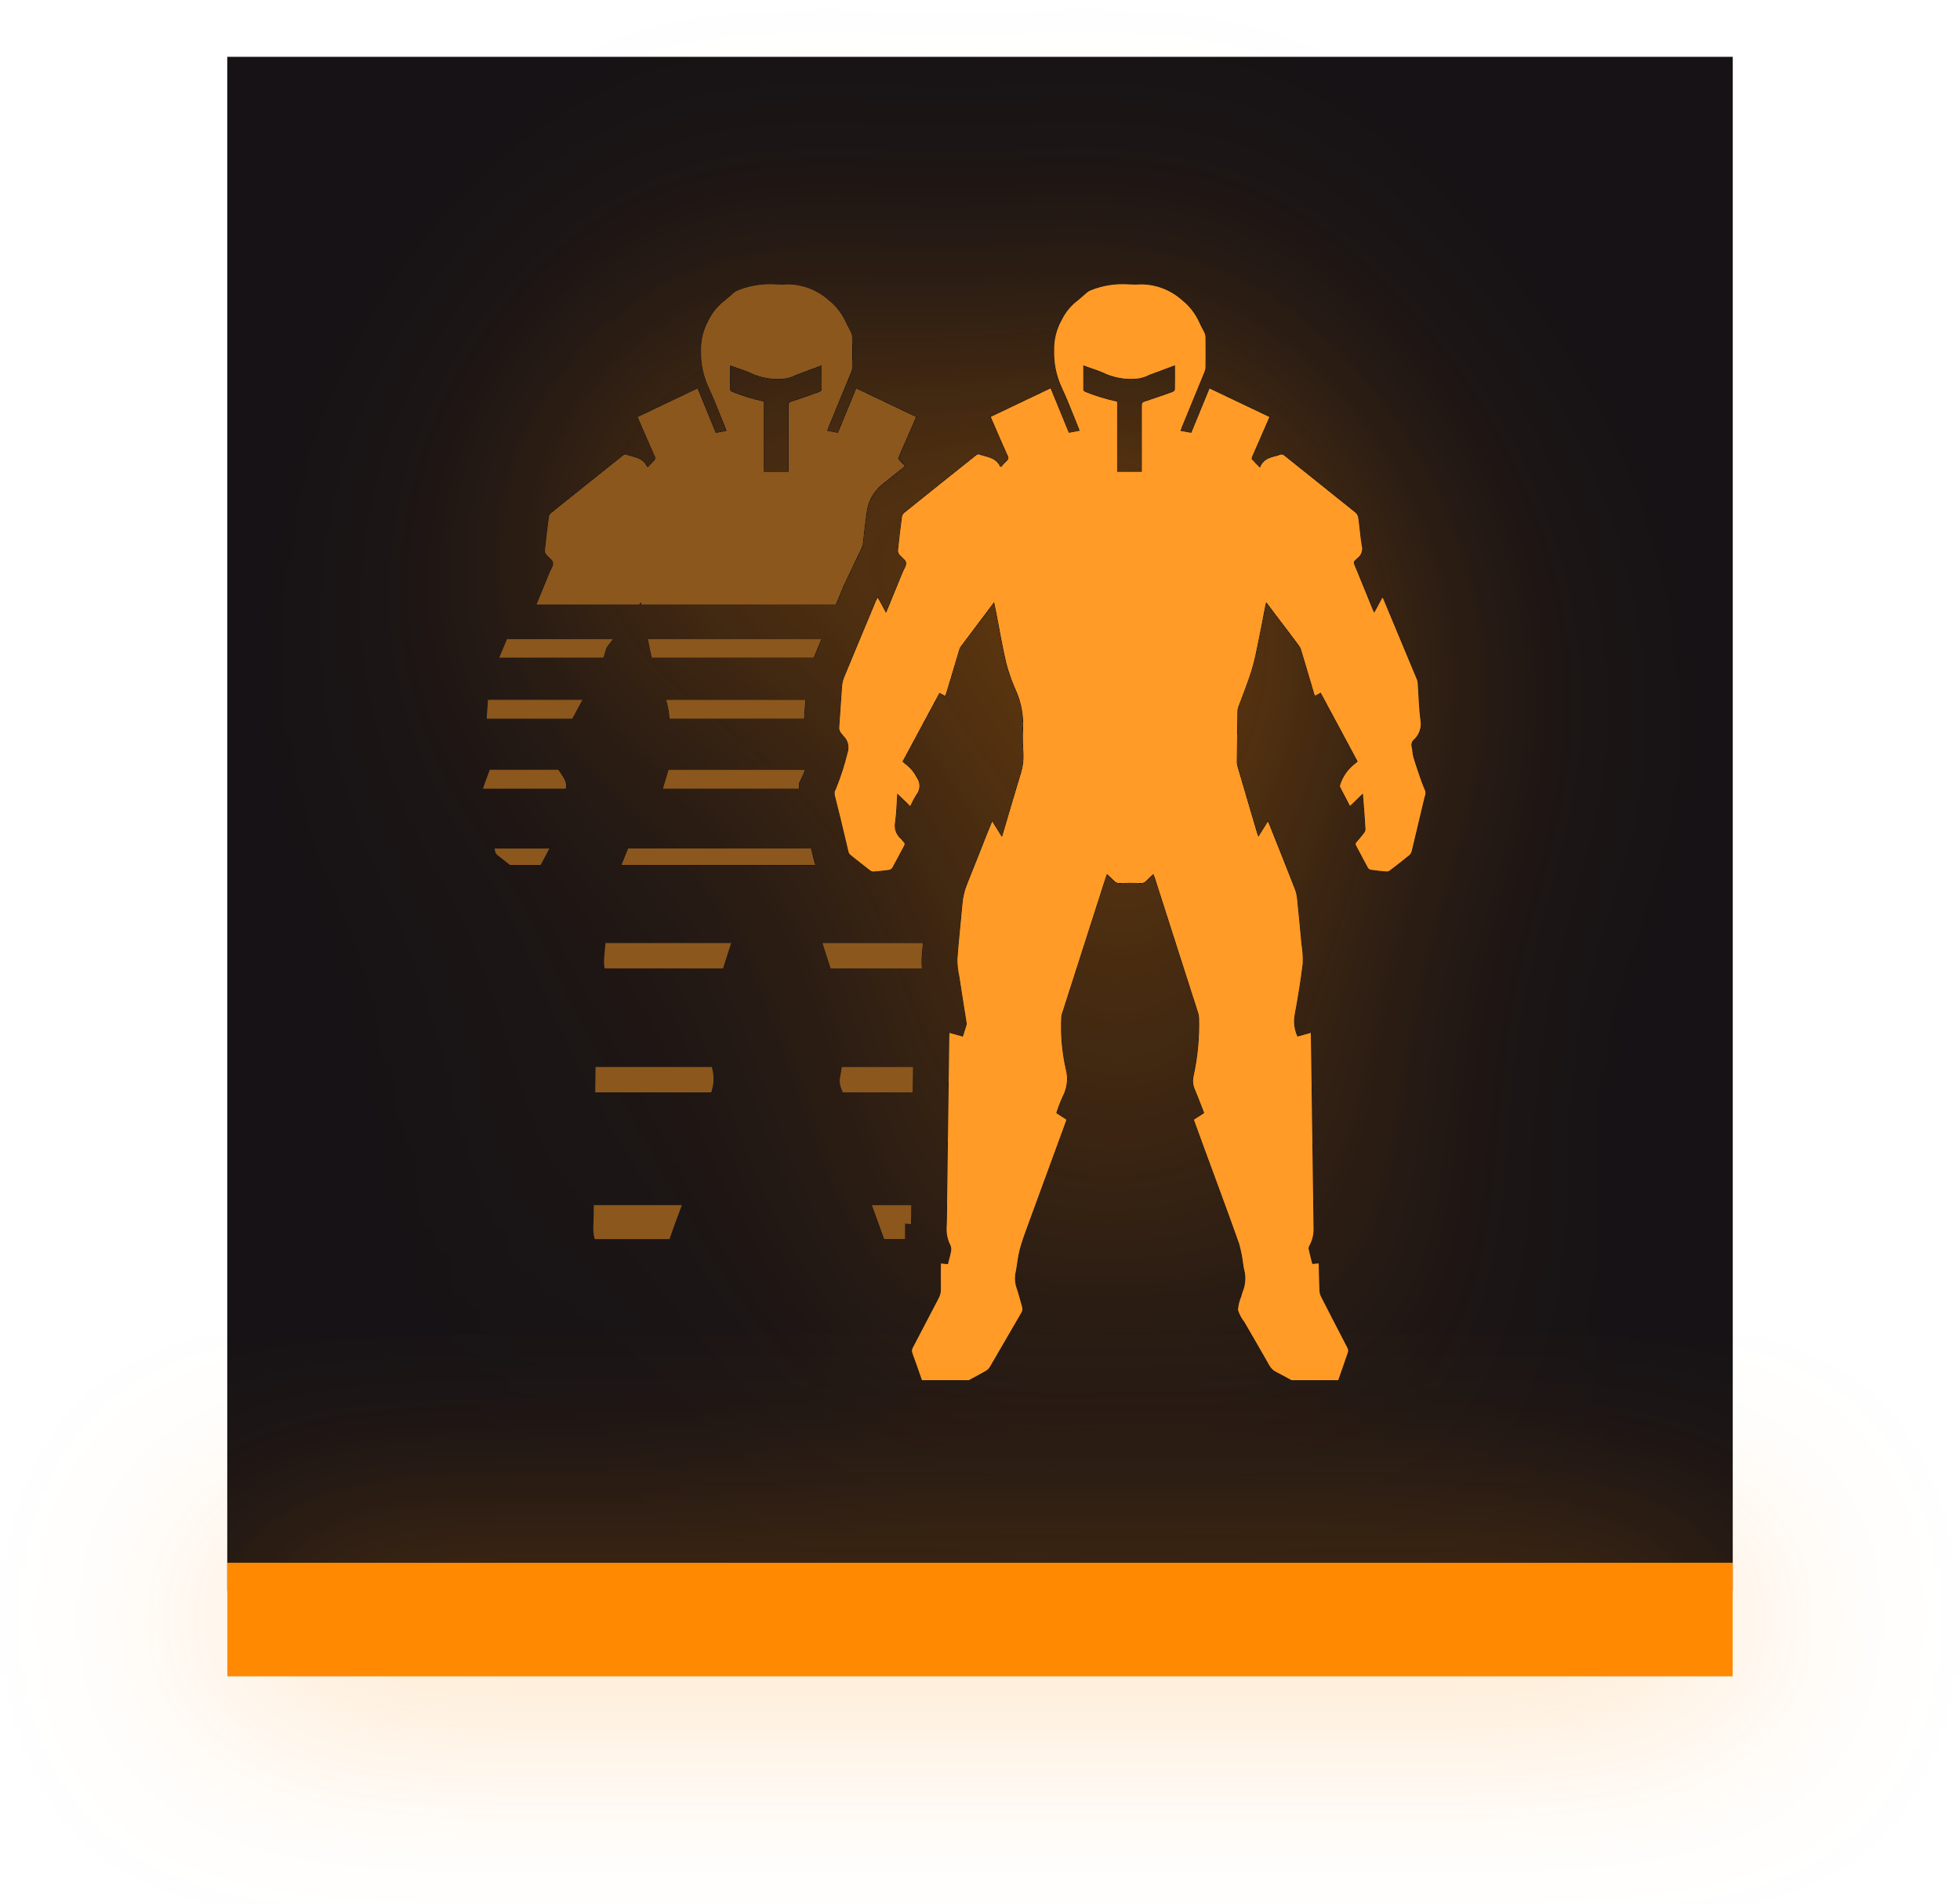
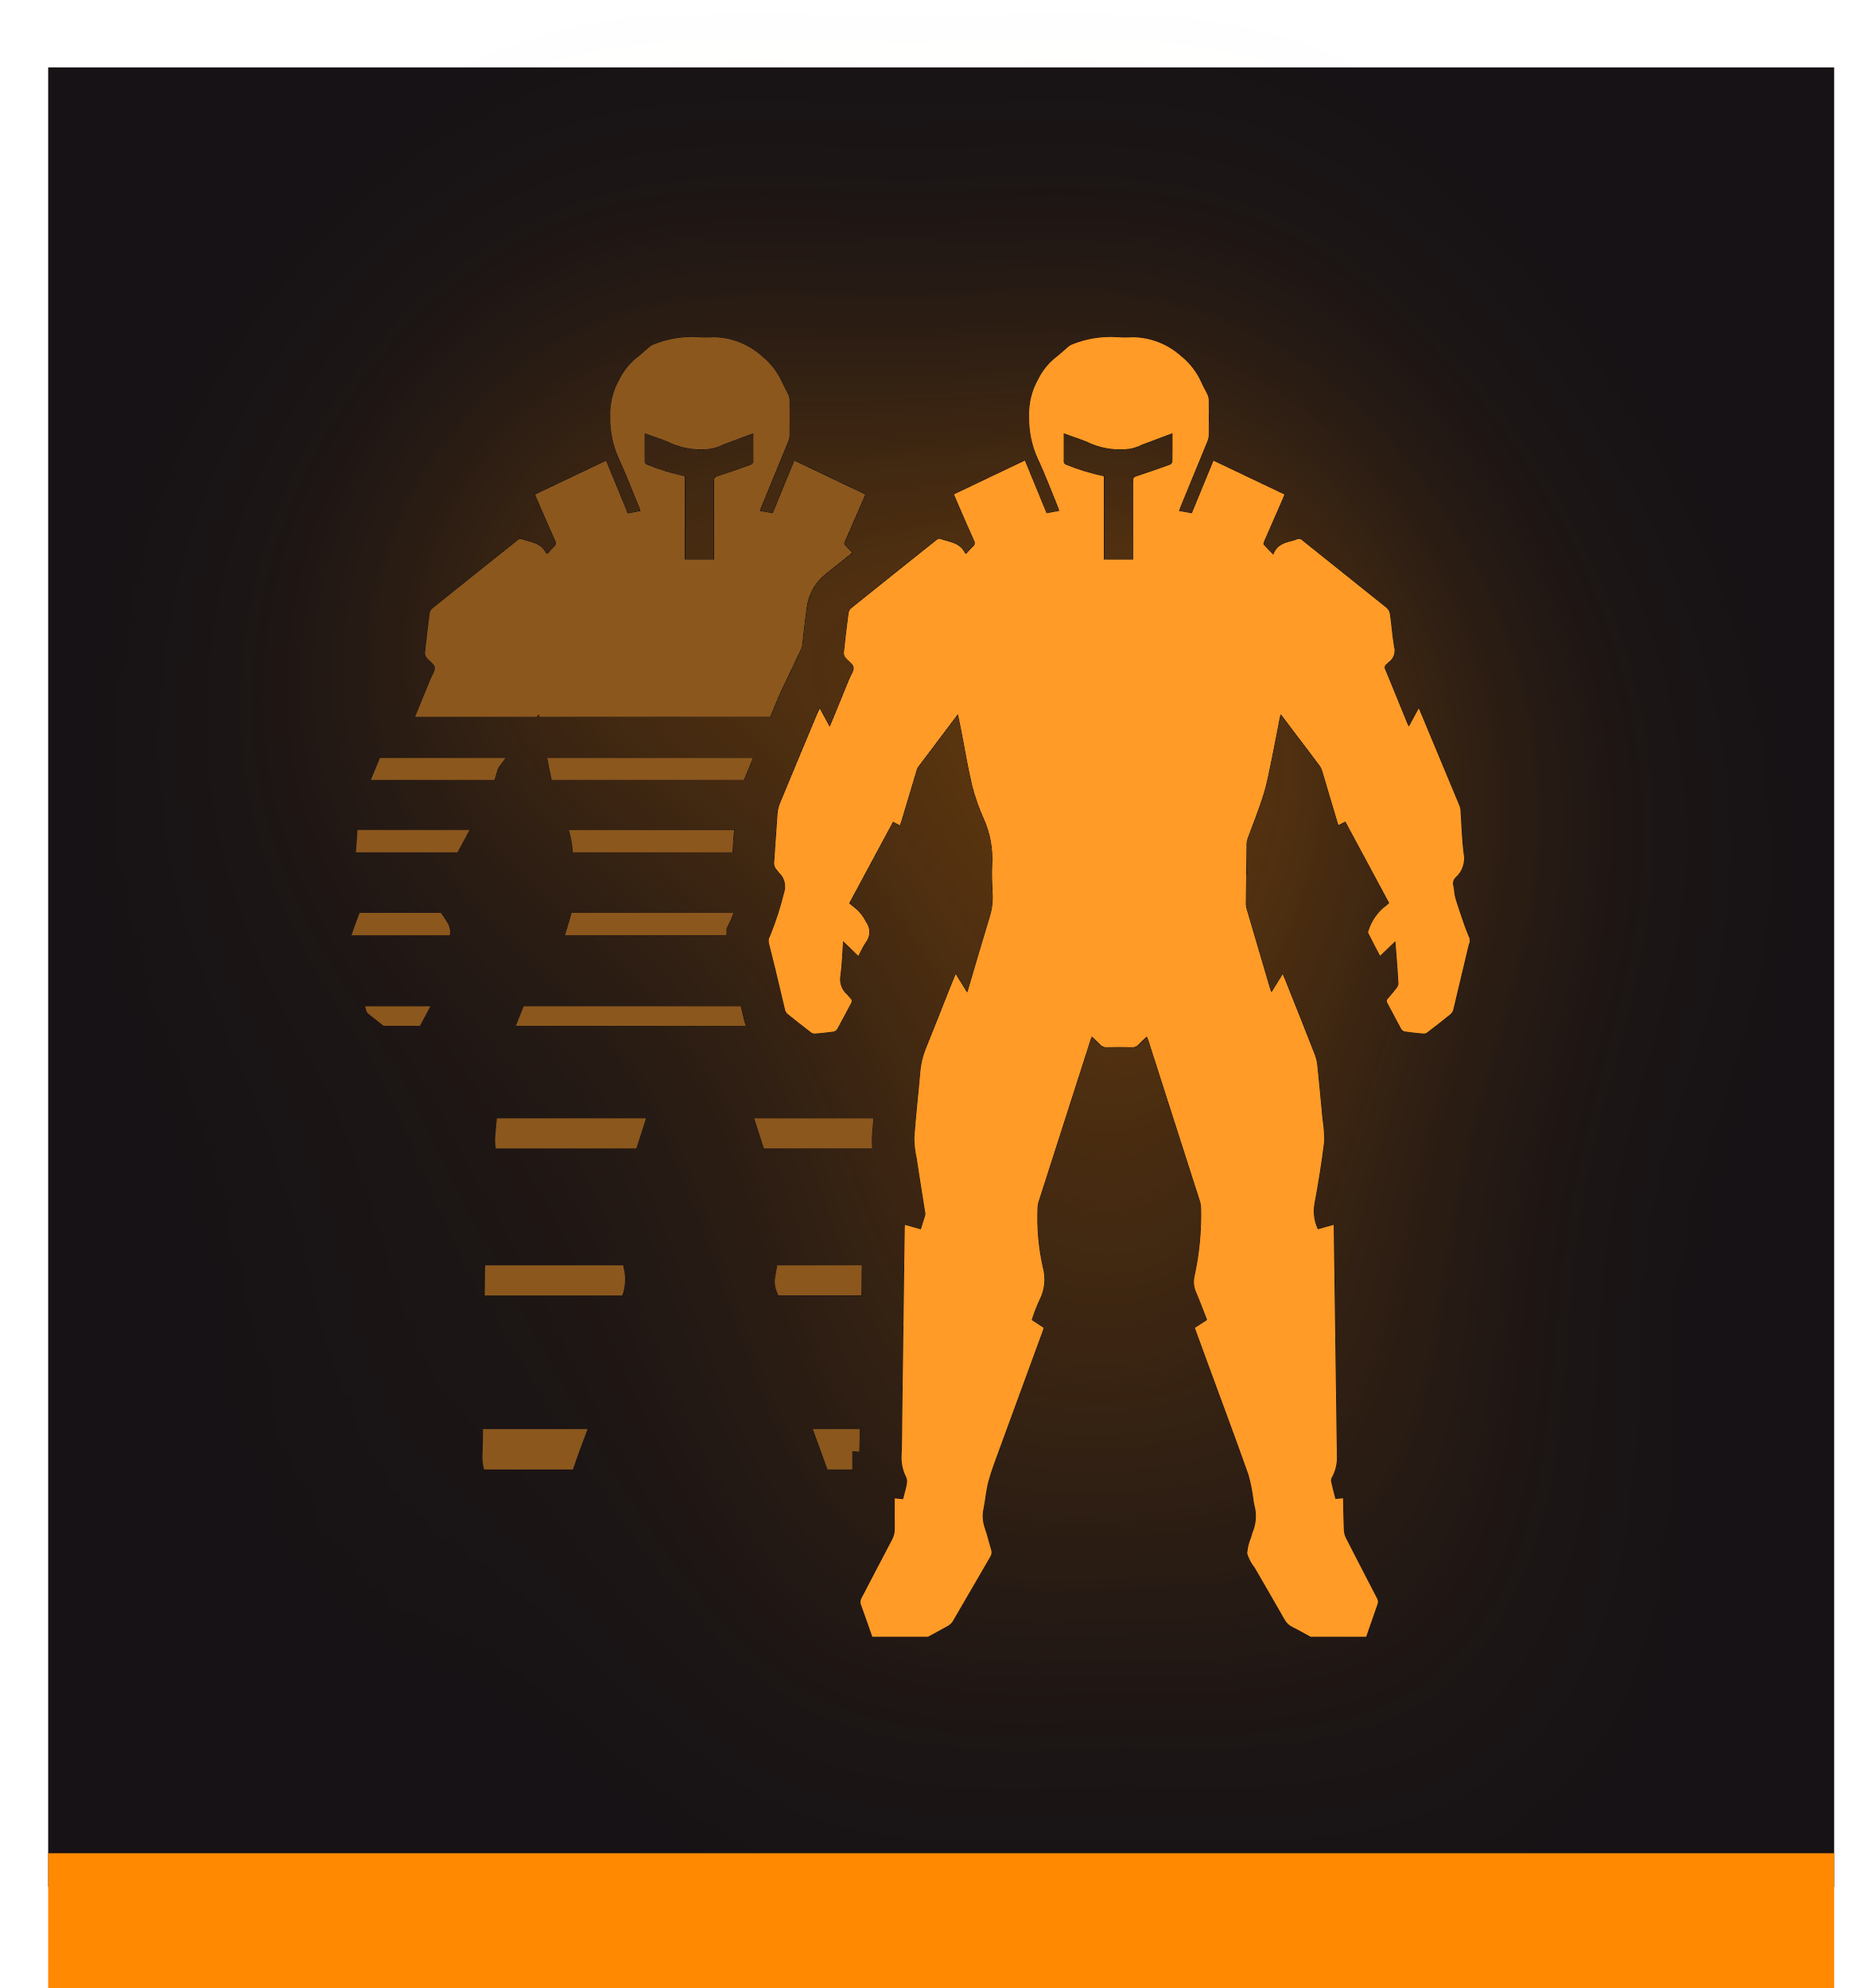
- <svg xmlns="http://www.w3.org/2000/svg" width="69" height="67" viewBox="0 0 69 67" fill="none">
-   <path d="M61 2L8 2L8 56L61 56L61 2Z" fill="#161215" />
+ <svg xmlns="http://www.w3.org/2000/svg" width="53" height="57" viewBox="0 0 54 59" fill="none">
+   <path d="M54 2L1 2L1 56L54 56L54 2Z" fill="#161215" />
  <g filter="url(#filter0_d_406_2289)">
    <g opacity="0.5">
-       <path d="M21.265 33.766C21.259 33.873 21.266 33.979 21.285 34.084H25.455C25.551 33.785 25.647 33.487 25.742 33.189H21.315C21.297 33.382 21.278 33.574 21.265 33.766Z" fill="#FF9B26" />
-       <path d="M17.435 29.98C17.447 30.024 17.471 30.063 17.506 30.092C17.654 30.211 17.805 30.328 17.954 30.445H19.032C19.136 30.252 19.239 30.058 19.342 29.865H17.408C17.417 29.903 17.426 29.941 17.435 29.98Z" fill="#FF9B26" />
-       <path d="M20.887 43.185C20.88 43.329 20.897 43.474 20.937 43.612H23.571C23.632 43.43 23.697 43.249 23.762 43.069C23.842 42.85 23.923 42.631 24.006 42.413H20.904C20.9 42.67 20.9 42.928 20.887 43.185Z" fill="#FF9B26" />
-       <path d="M28.552 29.864H22.11C22.035 30.058 21.957 30.251 21.879 30.444H28.704C28.683 30.392 28.666 30.339 28.652 30.285C28.617 30.145 28.585 30.004 28.552 29.864Z" fill="#FF9B26" />
-       <path d="M21.323 22.888C21.331 22.846 21.348 22.806 21.37 22.77L21.576 22.496H17.846L17.574 23.147H21.246L21.323 22.888Z" fill="#FF9B26" />
-       <path d="M32.07 43.085C32.079 42.892 32.08 42.697 32.081 42.503V42.413H30.691C30.837 42.812 30.982 43.212 31.126 43.612H31.863V43.066L32.07 43.085Z" fill="#FF9B26" />
-       <path d="M32.449 33.675C32.461 33.513 32.474 33.351 32.489 33.19H28.951L29.239 34.085H32.455C32.442 33.949 32.44 33.811 32.449 33.675Z" fill="#FF9B26" />
-       <path d="M19.652 27.093H17.241C17.164 27.308 17.078 27.519 17.009 27.737C17.009 27.745 17.003 27.751 17 27.758H19.918C19.931 27.691 19.93 27.621 19.916 27.553C19.902 27.486 19.875 27.422 19.835 27.366C19.78 27.271 19.719 27.18 19.653 27.093H19.652Z" fill="#FF9B26" />
-       <path d="M29.635 37.552C29.616 37.662 29.597 37.773 29.578 37.883C29.546 38.034 29.561 38.191 29.621 38.333C29.637 38.37 29.651 38.41 29.667 38.446H32.133L32.144 37.551L29.635 37.552Z" fill="#FF9B26" />
-       <path d="M29.685 20.652C29.705 20.605 29.726 20.559 29.752 20.507L30.369 19.206C30.41 18.816 30.456 18.428 30.508 18.039C30.556 17.652 30.75 17.3 31.047 17.055C31.318 16.837 31.59 16.621 31.861 16.403C31.777 16.318 31.7 16.241 31.631 16.161C31.616 16.144 31.631 16.09 31.648 16.057C31.829 15.638 32.011 15.22 32.195 14.802C32.211 14.764 32.227 14.725 32.248 14.674L30.142 13.67L29.5 15.232L29.12 15.165C29.136 15.12 29.148 15.081 29.163 15.044C29.43 14.393 29.697 13.742 29.964 13.093C29.987 13.036 30 12.975 30 12.913C30.004 12.567 30.004 12.22 30 11.874C29.998 11.813 29.984 11.754 29.958 11.699C29.903 11.579 29.832 11.468 29.78 11.347C29.642 11.04 29.433 10.772 29.172 10.564C28.776 10.211 28.268 10.014 27.741 10.008C27.596 10.018 27.451 10.018 27.306 10.008C26.849 9.978 26.391 10.051 25.965 10.223C25.923 10.239 25.883 10.262 25.848 10.291C25.709 10.407 25.579 10.534 25.435 10.642C25.236 10.809 25.073 11.016 24.956 11.25C24.762 11.588 24.666 11.975 24.679 12.366C24.671 12.791 24.757 13.213 24.931 13.6C25.153 14.076 25.336 14.57 25.539 15.057C25.552 15.089 25.562 15.122 25.578 15.165L25.199 15.236C24.984 14.715 24.773 14.198 24.556 13.672L22.448 14.676C22.514 14.828 22.576 14.976 22.64 15.123C22.775 15.433 22.907 15.743 23.047 16.047C23.065 16.075 23.072 16.11 23.066 16.143C23.059 16.177 23.04 16.207 23.012 16.226C22.939 16.293 22.877 16.372 22.816 16.439C22.788 16.427 22.778 16.426 22.775 16.421C22.624 16.1 22.301 16.094 22.029 15.996C22.013 15.995 21.997 15.996 21.981 16.001C21.966 16.006 21.952 16.015 21.94 16.025C21.088 16.703 20.239 17.382 19.391 18.064C19.351 18.102 19.326 18.154 19.32 18.21C19.269 18.599 19.223 18.988 19.181 19.378C19.181 19.43 19.199 19.48 19.232 19.52C19.311 19.618 19.45 19.698 19.471 19.804C19.492 19.911 19.394 20.032 19.349 20.146C19.196 20.523 19.042 20.9 18.887 21.276H22.501L22.562 21.197C22.568 21.225 22.573 21.249 22.578 21.276H29.424L29.465 21.18L29.685 20.652ZM28.925 13.702C28.922 13.721 28.914 13.739 28.903 13.754C28.891 13.768 28.876 13.78 28.86 13.788C28.555 13.899 28.251 14.008 27.942 14.107C27.76 14.165 27.76 14.158 27.76 14.355V16.604H26.891V14.133C26.506 14.051 26.128 13.936 25.763 13.787C25.747 13.78 25.734 13.77 25.724 13.757C25.713 13.744 25.706 13.729 25.702 13.712C25.698 13.433 25.702 13.155 25.702 12.86C25.988 12.966 26.271 13.046 26.532 13.176C26.891 13.319 27.279 13.369 27.661 13.319C27.788 13.296 27.911 13.254 28.026 13.195C28.317 13.086 28.613 12.975 28.925 12.858C28.925 13.151 28.925 13.427 28.925 13.702Z" fill="#FF9B26" />
-       <path d="M22.809 22.496C22.85 22.714 22.895 22.931 22.943 23.147H28.645C28.735 22.93 28.825 22.713 28.916 22.496H22.809Z" fill="#FF9B26" />
-       <path d="M28.275 27.259C28.294 27.203 28.315 27.148 28.336 27.093H23.531C23.523 27.129 23.514 27.165 23.503 27.201C23.446 27.386 23.392 27.572 23.336 27.758H28.129V27.562C28.129 27.562 28.27 27.271 28.275 27.259Z" fill="#FF9B26" />
-       <path d="M25.063 37.552H20.965C20.961 37.85 20.957 38.148 20.954 38.447H25.037C25.134 38.178 25.147 37.884 25.073 37.608C25.069 37.589 25.066 37.573 25.063 37.552Z" fill="#FF9B26" />
-       <path d="M28.355 24.631H23.449C23.515 24.847 23.556 25.07 23.57 25.296H28.306C28.317 25.142 28.327 24.989 28.337 24.834C28.345 24.767 28.349 24.699 28.355 24.631Z" fill="#FF9B26" />
-       <path d="M17.132 25.296H20.147L20.506 24.631H17.178C17.163 24.852 17.147 25.074 17.132 25.296Z" fill="#FF9B26" />
+       <path d="M14.264 33.766C14.259 33.873 14.266 33.979 14.285 34.084H18.455C18.551 33.785 18.647 33.487 18.742 33.189H14.315C14.297 33.382 14.278 33.574 14.264 33.766Z" fill="#FF9B26" />
+       <path d="M10.435 29.98C10.447 30.024 10.471 30.063 10.506 30.092C10.654 30.211 10.805 30.328 10.954 30.445H12.032C12.136 30.252 12.239 30.058 12.342 29.865H10.408C10.417 29.903 10.426 29.941 10.435 29.98Z" fill="#FF9B26" />
+       <path d="M13.887 43.185C13.88 43.329 13.897 43.474 13.937 43.612H16.571C16.632 43.43 16.697 43.249 16.762 43.069C16.842 42.85 16.923 42.631 17.006 42.413H13.904C13.9 42.67 13.9 42.928 13.887 43.185Z" fill="#FF9B26" />
+       <path d="M21.552 29.864H15.11C15.034 30.058 14.957 30.251 14.879 30.444H21.704C21.683 30.392 21.666 30.339 21.652 30.285C21.617 30.145 21.585 30.004 21.552 29.864Z" fill="#FF9B26" />
+       <path d="M14.322 22.888C14.331 22.846 14.348 22.806 14.37 22.77L14.576 22.496H10.845L10.574 23.147H14.246L14.322 22.888Z" fill="#FF9B26" />
+       <path d="M25.07 43.085C25.079 42.892 25.08 42.697 25.081 42.503V42.413H23.691C23.837 42.812 23.982 43.212 24.126 43.612H24.863V43.066L25.07 43.085Z" fill="#FF9B26" />
+       <path d="M25.449 33.675C25.461 33.513 25.474 33.351 25.489 33.19H21.951L22.239 34.085H25.455C25.442 33.949 25.44 33.811 25.449 33.675Z" fill="#FF9B26" />
+       <path d="M12.652 27.093H10.242C10.164 27.308 10.078 27.519 10.009 27.737C10.009 27.745 10.003 27.751 10 27.758H12.918C12.931 27.691 12.93 27.621 12.916 27.553C12.902 27.486 12.874 27.422 12.835 27.366C12.78 27.271 12.719 27.18 12.653 27.093H12.652Z" fill="#FF9B26" />
+       <path d="M22.635 37.552C22.616 37.662 22.597 37.773 22.578 37.883C22.546 38.034 22.561 38.191 22.621 38.333C22.637 38.37 22.651 38.41 22.667 38.446H25.133L25.144 37.551L22.635 37.552Z" fill="#FF9B26" />
+       <path d="M22.685 20.652C22.705 20.605 22.726 20.559 22.752 20.507L23.369 19.206C23.41 18.816 23.456 18.428 23.508 18.039C23.556 17.652 23.75 17.3 24.047 17.055C24.318 16.837 24.59 16.621 24.861 16.403C24.777 16.318 24.7 16.241 24.631 16.161C24.616 16.144 24.631 16.09 24.648 16.057C24.829 15.638 25.011 15.22 25.195 14.802C25.211 14.764 25.227 14.725 25.248 14.674L23.142 13.67L22.5 15.232L22.12 15.165C22.136 15.12 22.148 15.081 22.163 15.044C22.43 14.393 22.697 13.742 22.964 13.093C22.987 13.036 23 12.975 23 12.913C23.004 12.567 23.004 12.22 23 11.874C22.998 11.813 22.984 11.754 22.958 11.699C22.903 11.579 22.832 11.468 22.78 11.347C22.642 11.04 22.433 10.772 22.172 10.564C21.776 10.211 21.268 10.014 20.741 10.008C20.596 10.018 20.451 10.018 20.306 10.008C19.849 9.978 19.391 10.051 18.965 10.223C18.923 10.239 18.883 10.262 18.848 10.291C18.709 10.407 18.579 10.534 18.435 10.642C18.236 10.809 18.073 11.016 17.956 11.25C17.762 11.588 17.666 11.975 17.679 12.366C17.671 12.791 17.757 13.213 17.931 13.6C18.153 14.076 18.336 14.57 18.539 15.057C18.552 15.089 18.562 15.122 18.578 15.165L18.199 15.236C17.984 14.715 17.773 14.198 17.556 13.672L15.448 14.676C15.514 14.828 15.576 14.976 15.64 15.123C15.775 15.433 15.907 15.743 16.047 16.047C16.065 16.075 16.072 16.11 16.066 16.143C16.059 16.177 16.04 16.207 16.012 16.226C15.939 16.293 15.877 16.372 15.816 16.439C15.788 16.427 15.778 16.426 15.775 16.421C15.624 16.1 15.301 16.094 15.029 15.996C15.013 15.995 14.997 15.996 14.981 16.001C14.966 16.006 14.952 16.015 14.94 16.025C14.088 16.703 13.239 17.382 12.391 18.064C12.351 18.102 12.326 18.154 12.319 18.21C12.269 18.599 12.223 18.988 12.181 19.378C12.181 19.43 12.199 19.48 12.232 19.52C12.311 19.618 12.45 19.698 12.471 19.804C12.492 19.911 12.394 20.032 12.349 20.146C12.196 20.523 12.042 20.9 11.887 21.276H15.501L15.562 21.197C15.568 21.225 15.573 21.249 15.578 21.276H22.424L22.465 21.18L22.685 20.652ZM21.925 13.702C21.922 13.721 21.914 13.739 21.903 13.754C21.891 13.768 21.876 13.78 21.86 13.788C21.555 13.899 21.251 14.008 20.942 14.107C20.76 14.165 20.76 14.158 20.76 14.355V16.604H19.891V14.133C19.506 14.051 19.128 13.936 18.763 13.787C18.747 13.78 18.734 13.77 18.724 13.757C18.713 13.744 18.706 13.729 18.702 13.712C18.698 13.433 18.702 13.155 18.702 12.86C18.988 12.966 19.271 13.046 19.532 13.176C19.891 13.319 20.279 13.369 20.661 13.319C20.788 13.296 20.911 13.254 21.026 13.195C21.317 13.086 21.613 12.975 21.925 12.858C21.925 13.151 21.925 13.427 21.925 13.702Z" fill="#FF9B26" />
+       <path d="M15.809 22.496C15.85 22.714 15.895 22.931 15.943 23.147H21.645C21.735 22.93 21.825 22.713 21.916 22.496H15.809Z" fill="#FF9B26" />
+       <path d="M21.275 27.259C21.294 27.203 21.315 27.148 21.336 27.093H16.531C16.523 27.129 16.514 27.165 16.503 27.201C16.446 27.386 16.392 27.572 16.336 27.758H21.129V27.562C21.129 27.562 21.27 27.271 21.275 27.259Z" fill="#FF9B26" />
+       <path d="M18.063 37.552H13.965C13.961 37.85 13.957 38.148 13.954 38.447H18.037C18.134 38.178 18.147 37.884 18.073 37.608C18.069 37.589 18.066 37.573 18.063 37.552Z" fill="#FF9B26" />
+       <path d="M21.355 24.631H16.449C16.515 24.847 16.556 25.07 16.57 25.296H21.306C21.317 25.142 21.327 24.989 21.337 24.834C21.345 24.767 21.349 24.699 21.355 24.631Z" fill="#FF9B26" />
+       <path d="M10.132 25.296H13.147L13.506 24.631H10.178C10.163 24.852 10.147 25.074 10.132 25.296Z" fill="#FF9B26" />
    </g>
-     <path d="M47.112 48.577H45.464C45.286 48.48 45.111 48.379 44.93 48.29C44.827 48.241 44.742 48.16 44.687 48.058C44.398 47.547 44.101 47.04 43.807 46.531C43.707 46.406 43.63 46.262 43.581 46.107C43.592 45.941 43.632 45.779 43.698 45.628C43.712 45.58 43.721 45.53 43.739 45.483C43.85 45.226 43.87 44.938 43.795 44.668C43.784 44.623 43.776 44.577 43.77 44.531C43.739 44.273 43.69 44.018 43.62 43.768C43.21 42.613 42.78 41.464 42.358 40.314C42.248 40.013 42.138 39.713 42.027 39.408L42.392 39.173C42.279 38.887 42.177 38.607 42.059 38.334C41.999 38.193 41.984 38.035 42.017 37.884C42.164 37.217 42.23 36.534 42.213 35.85C42.211 35.789 42.202 35.727 42.186 35.668C41.676 34.073 41.164 32.478 40.651 30.883C40.639 30.846 40.622 30.81 40.603 30.762C40.513 30.848 40.431 30.918 40.36 30.997C40.335 31.026 40.303 31.048 40.269 31.062C40.234 31.076 40.196 31.082 40.158 31.079C39.911 31.072 39.664 31.072 39.416 31.079C39.378 31.082 39.341 31.076 39.306 31.062C39.271 31.048 39.24 31.026 39.215 30.997C39.139 30.916 39.056 30.845 38.971 30.762C38.957 30.798 38.946 30.818 38.939 30.839C38.419 32.456 37.9 34.073 37.382 35.69C37.37 35.731 37.363 35.772 37.361 35.814C37.332 36.416 37.384 37.019 37.515 37.607C37.605 37.929 37.572 38.274 37.421 38.571C37.342 38.739 37.273 38.911 37.215 39.088C37.205 39.116 37.197 39.144 37.187 39.175L37.544 39.408C37.532 39.444 37.524 39.47 37.515 39.496L36.205 43.069C36.096 43.366 35.984 43.664 35.901 43.969C35.832 44.226 35.812 44.496 35.76 44.759C35.716 44.947 35.726 45.144 35.787 45.327C35.865 45.545 35.915 45.773 35.983 45.995C35.994 46.029 35.998 46.065 35.994 46.1C35.989 46.136 35.977 46.17 35.958 46.2C35.586 46.837 35.218 47.477 34.845 48.114C34.809 48.172 34.759 48.219 34.7 48.252C34.505 48.364 34.306 48.468 34.108 48.576H32.456C32.344 48.258 32.235 47.94 32.119 47.624C32.106 47.593 32.101 47.559 32.105 47.524C32.108 47.49 32.118 47.458 32.136 47.429C32.441 46.85 32.739 46.269 33.043 45.694C33.098 45.592 33.126 45.478 33.123 45.362C33.117 45.068 33.123 44.772 33.123 44.469L33.369 44.492C33.407 44.342 33.453 44.193 33.48 44.042C33.495 43.973 33.488 43.9 33.461 43.835C33.358 43.635 33.311 43.411 33.325 43.186C33.341 42.872 33.338 42.556 33.342 42.242C33.367 40.321 33.392 38.4 33.417 36.479C33.417 36.438 33.421 36.398 33.423 36.35L33.897 36.484C33.943 36.337 33.986 36.202 34.027 36.065C34.032 36.042 34.032 36.019 34.027 35.996C33.941 35.453 33.853 34.909 33.771 34.364C33.727 34.168 33.704 33.967 33.703 33.765C33.749 33.114 33.825 32.464 33.88 31.816C33.902 31.562 33.964 31.313 34.062 31.078C34.295 30.505 34.52 29.928 34.748 29.352C34.805 29.211 34.862 29.069 34.93 28.906L35.271 29.455C35.287 29.411 35.296 29.387 35.303 29.361C35.516 28.641 35.724 27.92 35.944 27.202C36.009 26.995 36.038 26.778 36.029 26.561C36.017 26.262 35.998 25.962 36.016 25.664C36.042 25.198 35.958 24.733 35.769 24.308C35.627 23.995 35.512 23.669 35.425 23.336C35.292 22.778 35.2 22.211 35.09 21.648C35.062 21.504 35.03 21.361 34.996 21.195C34.589 21.735 34.198 22.252 33.81 22.77C33.788 22.806 33.772 22.846 33.763 22.888C33.614 23.381 33.466 23.874 33.32 24.367C33.307 24.41 33.291 24.45 33.274 24.496L33.073 24.387L31.771 26.806C31.828 26.853 31.872 26.897 31.922 26.93C32.069 27.047 32.187 27.195 32.27 27.364C32.337 27.452 32.371 27.56 32.369 27.671C32.366 27.782 32.327 27.889 32.257 27.974C32.177 28.102 32.106 28.235 32.044 28.373L31.589 27.933C31.564 28.29 31.557 28.622 31.511 28.947C31.491 29.053 31.499 29.162 31.535 29.263C31.57 29.364 31.633 29.454 31.714 29.522C31.751 29.555 31.775 29.603 31.812 29.636C31.862 29.682 31.854 29.722 31.824 29.778C31.687 30.029 31.558 30.285 31.419 30.534C31.406 30.556 31.388 30.574 31.367 30.589C31.346 30.603 31.323 30.613 31.298 30.618C31.115 30.643 30.933 30.662 30.75 30.676C30.71 30.677 30.67 30.664 30.637 30.64C30.402 30.459 30.17 30.277 29.94 30.091C29.905 30.062 29.881 30.023 29.869 29.978C29.766 29.553 29.67 29.126 29.565 28.701C29.504 28.458 29.443 28.216 29.383 27.974V27.857C29.404 27.817 29.424 27.776 29.44 27.733C29.602 27.332 29.735 26.919 29.837 26.498C29.873 26.395 29.878 26.284 29.853 26.178C29.827 26.072 29.771 25.976 29.692 25.902C29.667 25.881 29.651 25.845 29.626 25.822C29.593 25.787 29.569 25.745 29.555 25.7C29.541 25.654 29.538 25.605 29.546 25.558C29.58 25.1 29.607 24.642 29.641 24.186C29.647 24.074 29.669 23.964 29.709 23.859C30.081 22.954 30.46 22.052 30.837 21.149C30.853 21.112 30.872 21.076 30.898 21.026L31.192 21.568C31.216 21.514 31.23 21.483 31.242 21.451L31.778 20.141C31.824 20.026 31.922 19.9 31.899 19.799C31.877 19.698 31.739 19.613 31.66 19.515C31.628 19.475 31.611 19.425 31.612 19.373C31.652 18.984 31.698 18.595 31.75 18.205C31.756 18.149 31.781 18.098 31.821 18.058C32.668 17.377 33.518 16.697 34.369 16.02C34.381 16.01 34.395 16.001 34.411 15.996C34.426 15.991 34.442 15.99 34.459 15.991C34.731 16.089 35.054 16.094 35.205 16.416C35.205 16.421 35.218 16.422 35.245 16.434C35.306 16.367 35.367 16.288 35.442 16.221C35.47 16.202 35.489 16.172 35.495 16.139C35.502 16.105 35.495 16.07 35.476 16.041C35.337 15.735 35.204 15.426 35.07 15.118C35.005 14.971 34.944 14.823 34.877 14.671L36.986 13.667L37.628 15.231L38.007 15.16C37.992 15.117 37.981 15.083 37.968 15.052C37.768 14.565 37.584 14.071 37.359 13.595C37.186 13.208 37.101 12.786 37.11 12.361C37.096 11.97 37.191 11.583 37.385 11.245C37.502 11.011 37.665 10.804 37.864 10.637C38.008 10.528 38.139 10.401 38.277 10.286C38.312 10.257 38.352 10.234 38.395 10.218C38.823 10.046 39.284 9.975 39.744 10.008C39.888 10.018 40.034 10.018 40.178 10.008C40.706 10.012 41.214 10.209 41.611 10.562C41.873 10.77 42.081 11.039 42.22 11.346C42.27 11.47 42.341 11.578 42.397 11.698C42.423 11.753 42.438 11.812 42.44 11.873C42.444 12.219 42.444 12.565 42.44 12.912C42.439 12.973 42.426 13.034 42.403 13.091C42.137 13.744 41.87 14.395 41.601 15.044C41.586 15.082 41.574 15.12 41.559 15.165L41.938 15.232L42.58 13.671L44.688 14.675C44.667 14.727 44.652 14.764 44.635 14.803C44.452 15.222 44.27 15.64 44.087 16.059C44.073 16.092 44.056 16.146 44.07 16.162C44.154 16.26 44.247 16.348 44.356 16.46C44.458 16.173 44.687 16.109 44.92 16.052C44.965 16.041 45.008 16.027 45.05 16.009C45.079 15.995 45.111 15.991 45.142 15.997C45.174 16.003 45.202 16.019 45.224 16.043C46.054 16.709 46.887 17.372 47.718 18.04C47.77 18.086 47.805 18.15 47.817 18.22C47.863 18.543 47.886 18.868 47.938 19.189C47.964 19.274 47.962 19.364 47.933 19.447C47.904 19.53 47.85 19.602 47.778 19.651C47.753 19.668 47.736 19.697 47.712 19.713C47.7 19.721 47.689 19.732 47.68 19.744C47.672 19.757 47.666 19.771 47.663 19.786C47.66 19.8 47.66 19.816 47.662 19.831C47.665 19.845 47.67 19.86 47.679 19.872C47.9 20.405 48.115 20.939 48.333 21.472C48.344 21.498 48.36 21.524 48.38 21.561L48.671 21.022C48.69 21.061 48.699 21.078 48.706 21.096C49.1 22.038 49.493 22.98 49.885 23.923C49.899 23.959 49.908 23.996 49.91 24.035C49.941 24.468 49.948 24.906 50.006 25.336C50.03 25.462 50.021 25.593 49.98 25.715C49.94 25.837 49.869 25.946 49.775 26.031C49.738 26.062 49.712 26.104 49.699 26.15C49.685 26.196 49.685 26.245 49.699 26.291C49.726 26.412 49.724 26.539 49.76 26.658C49.843 26.936 49.942 27.209 50.034 27.483C50.078 27.607 50.132 27.731 50.182 27.855V27.971C50.172 27.991 50.163 28.012 50.157 28.033C50.006 28.674 49.854 29.315 49.7 29.954C49.688 30.009 49.658 30.059 49.617 30.097C49.391 30.283 49.16 30.46 48.928 30.638C48.896 30.663 48.856 30.676 48.815 30.675C48.629 30.66 48.443 30.641 48.258 30.613C48.237 30.609 48.217 30.6 48.199 30.588C48.182 30.576 48.166 30.56 48.155 30.542C48.013 30.285 47.88 30.022 47.74 29.764C47.726 29.744 47.72 29.719 47.724 29.695C47.727 29.671 47.739 29.649 47.758 29.633C47.85 29.529 47.94 29.422 48.023 29.312C48.051 29.277 48.067 29.234 48.069 29.188C48.059 28.971 48.042 28.755 48.026 28.537C48.012 28.343 47.995 28.148 47.978 27.932L47.525 28.369C47.404 28.139 47.289 27.92 47.178 27.701C47.173 27.689 47.17 27.676 47.17 27.663C47.17 27.651 47.173 27.638 47.178 27.626C47.272 27.326 47.458 27.063 47.707 26.876C47.739 26.853 47.768 26.827 47.794 26.799L46.494 24.382L46.29 24.489C46.279 24.46 46.27 24.438 46.265 24.418C46.114 23.905 45.961 23.393 45.808 22.883C45.79 22.824 45.763 22.768 45.726 22.719C45.511 22.428 45.291 22.138 45.072 21.852L44.579 21.199C44.568 21.226 44.559 21.253 44.551 21.28C44.472 21.684 44.399 22.086 44.315 22.49C44.239 22.853 44.175 23.221 44.065 23.575C43.929 24.018 43.752 24.448 43.593 24.885C43.576 24.931 43.565 24.98 43.563 25.03C43.554 25.625 43.546 26.22 43.541 26.815C43.541 26.869 43.548 26.923 43.564 26.974C43.793 27.759 44.023 28.543 44.255 29.325C44.266 29.362 44.282 29.398 44.301 29.449L44.635 28.91C44.658 28.962 44.674 28.995 44.688 29.03C44.992 29.792 45.296 30.553 45.594 31.317C45.633 31.426 45.657 31.54 45.666 31.655C45.72 32.176 45.769 32.699 45.817 33.219C45.856 33.449 45.871 33.682 45.862 33.914C45.787 34.522 45.689 35.128 45.576 35.73C45.532 35.985 45.568 36.248 45.678 36.482L46.145 36.35C46.145 36.384 46.15 36.407 46.15 36.43C46.18 38.685 46.211 40.94 46.243 43.194C46.255 43.411 46.209 43.627 46.11 43.819C46.084 43.856 46.069 43.901 46.068 43.947C46.105 44.128 46.154 44.306 46.199 44.486L46.425 44.465C46.432 44.783 46.436 45.094 46.45 45.404C46.453 45.488 46.474 45.57 46.511 45.645C46.815 46.245 47.129 46.84 47.436 47.439C47.461 47.484 47.468 47.536 47.457 47.587C47.344 47.918 47.227 48.248 47.112 48.577ZM41.364 12.857C41.052 12.974 40.756 13.086 40.461 13.195C40.346 13.254 40.223 13.296 40.096 13.319C39.714 13.368 39.326 13.319 38.968 13.176C38.706 13.047 38.42 12.967 38.137 12.86C38.137 13.153 38.137 13.433 38.137 13.712C38.141 13.729 38.148 13.745 38.159 13.758C38.169 13.771 38.183 13.782 38.198 13.789C38.564 13.938 38.943 14.053 39.328 14.135V16.605H40.196V14.354C40.196 14.156 40.196 14.164 40.379 14.106C40.686 14.007 40.992 13.898 41.296 13.788C41.312 13.78 41.327 13.768 41.338 13.752C41.35 13.738 41.358 13.72 41.361 13.702C41.367 13.427 41.364 13.151 41.364 12.857Z" fill="#FF9B26" />
+     <path d="M40.112 48.577H38.464C38.286 48.48 38.111 48.379 37.93 48.29C37.827 48.241 37.742 48.16 37.687 48.058C37.398 47.547 37.101 47.04 36.807 46.531C36.707 46.406 36.63 46.262 36.581 46.107C36.592 45.941 36.632 45.779 36.698 45.628C36.712 45.58 36.721 45.53 36.739 45.483C36.85 45.226 36.87 44.938 36.795 44.668C36.784 44.623 36.776 44.577 36.77 44.531C36.739 44.273 36.69 44.018 36.62 43.768C36.21 42.613 35.78 41.464 35.358 40.314C35.248 40.013 35.138 39.713 35.027 39.408L35.392 39.173C35.279 38.887 35.177 38.607 35.059 38.334C34.999 38.193 34.984 38.035 35.017 37.884C35.164 37.217 35.23 36.534 35.213 35.85C35.211 35.789 35.202 35.727 35.186 35.668C34.676 34.073 34.164 32.478 33.651 30.883C33.639 30.846 33.622 30.81 33.603 30.762C33.513 30.848 33.431 30.918 33.36 30.997C33.335 31.026 33.303 31.048 33.269 31.062C33.234 31.076 33.196 31.082 33.158 31.079C32.911 31.072 32.664 31.072 32.416 31.079C32.378 31.082 32.341 31.076 32.306 31.062C32.271 31.048 32.24 31.026 32.215 30.997C32.139 30.916 32.056 30.845 31.971 30.762C31.957 30.798 31.946 30.818 31.939 30.839C31.419 32.456 30.9 34.073 30.382 35.69C30.37 35.731 30.363 35.772 30.361 35.814C30.332 36.416 30.384 37.019 30.515 37.607C30.605 37.929 30.572 38.274 30.421 38.571C30.342 38.739 30.273 38.911 30.215 39.088C30.204 39.116 30.197 39.144 30.187 39.175L30.544 39.408C30.532 39.444 30.524 39.47 30.515 39.496L29.205 43.069C29.096 43.366 28.984 43.664 28.901 43.969C28.832 44.226 28.812 44.496 28.76 44.759C28.716 44.947 28.726 45.144 28.787 45.327C28.865 45.545 28.915 45.773 28.983 45.995C28.994 46.029 28.998 46.065 28.994 46.1C28.989 46.136 28.977 46.17 28.958 46.2C28.585 46.837 28.218 47.477 27.845 48.114C27.809 48.172 27.759 48.219 27.7 48.252C27.505 48.364 27.306 48.468 27.108 48.576H25.456C25.344 48.258 25.235 47.94 25.119 47.624C25.106 47.593 25.101 47.559 25.105 47.524C25.108 47.49 25.119 47.458 25.136 47.429C25.441 46.85 25.738 46.269 26.043 45.694C26.098 45.592 26.126 45.478 26.123 45.362C26.117 45.068 26.123 44.772 26.123 44.469L26.369 44.492C26.407 44.342 26.453 44.193 26.48 44.042C26.495 43.973 26.488 43.9 26.46 43.835C26.358 43.635 26.311 43.411 26.325 43.186C26.341 42.872 26.338 42.556 26.342 42.242C26.367 40.321 26.392 38.4 26.417 36.479C26.417 36.438 26.421 36.398 26.423 36.35L26.896 36.484C26.943 36.337 26.986 36.202 27.027 36.065C27.032 36.042 27.032 36.019 27.027 35.996C26.942 35.453 26.853 34.909 26.771 34.364C26.727 34.168 26.704 33.967 26.703 33.765C26.749 33.114 26.825 32.464 26.88 31.816C26.902 31.562 26.963 31.313 27.062 31.078C27.296 30.505 27.52 29.928 27.748 29.352C27.805 29.211 27.862 29.069 27.93 28.906L28.271 29.455C28.287 29.411 28.296 29.387 28.303 29.361C28.516 28.641 28.724 27.92 28.944 27.202C29.009 26.995 29.038 26.778 29.029 26.561C29.017 26.262 28.998 25.962 29.015 25.664C29.042 25.198 28.958 24.733 28.769 24.308C28.627 23.995 28.512 23.669 28.425 23.336C28.292 22.778 28.201 22.211 28.09 21.648C28.062 21.504 28.03 21.361 27.996 21.195C27.589 21.735 27.198 22.252 26.81 22.77C26.788 22.806 26.772 22.846 26.763 22.888C26.614 23.381 26.466 23.874 26.32 24.367C26.307 24.41 26.291 24.45 26.274 24.496L26.073 24.387L24.771 26.806C24.828 26.853 24.872 26.897 24.922 26.93C25.069 27.047 25.187 27.195 25.27 27.364C25.337 27.452 25.371 27.56 25.369 27.671C25.366 27.782 25.327 27.889 25.257 27.974C25.177 28.102 25.106 28.235 25.044 28.373L24.589 27.933C24.564 28.29 24.557 28.622 24.511 28.947C24.491 29.053 24.499 29.162 24.535 29.263C24.57 29.364 24.633 29.454 24.714 29.522C24.751 29.555 24.775 29.603 24.812 29.636C24.862 29.682 24.854 29.722 24.824 29.778C24.687 30.029 24.558 30.285 24.419 30.534C24.406 30.556 24.388 30.574 24.367 30.589C24.346 30.603 24.323 30.613 24.298 30.618C24.115 30.643 23.933 30.662 23.75 30.676C23.71 30.677 23.67 30.664 23.637 30.64C23.402 30.459 23.17 30.277 22.94 30.091C22.905 30.062 22.881 30.023 22.869 29.978C22.766 29.553 22.67 29.126 22.565 28.701C22.504 28.458 22.443 28.216 22.383 27.974V27.857C22.404 27.817 22.424 27.776 22.44 27.733C22.602 27.332 22.735 26.919 22.837 26.498C22.873 26.395 22.878 26.284 22.853 26.178C22.827 26.072 22.771 25.976 22.692 25.902C22.667 25.881 22.651 25.845 22.626 25.822C22.593 25.787 22.569 25.745 22.555 25.7C22.541 25.654 22.538 25.605 22.546 25.558C22.58 25.1 22.607 24.642 22.641 24.186C22.647 24.074 22.669 23.964 22.709 23.859C23.081 22.954 23.46 22.052 23.837 21.149C23.853 21.112 23.872 21.076 23.898 21.026L24.192 21.568C24.216 21.514 24.23 21.483 24.242 21.451L24.778 20.141C24.824 20.026 24.922 19.9 24.899 19.799C24.877 19.698 24.739 19.613 24.66 19.515C24.628 19.475 24.611 19.425 24.612 19.373C24.652 18.984 24.698 18.595 24.75 18.205C24.756 18.149 24.781 18.098 24.821 18.058C25.668 17.377 26.518 16.697 27.369 16.02C27.381 16.01 27.395 16.001 27.411 15.996C27.426 15.991 27.442 15.99 27.459 15.991C27.731 16.089 28.055 16.094 28.205 16.416C28.205 16.421 28.218 16.422 28.245 16.434C28.306 16.367 28.367 16.288 28.442 16.221C28.47 16.202 28.489 16.172 28.495 16.139C28.502 16.105 28.495 16.07 28.476 16.041C28.337 15.735 28.204 15.426 28.07 15.118C28.005 14.971 27.944 14.823 27.878 14.671L29.985 13.667L30.628 15.231L31.007 15.16C30.991 15.117 30.981 15.083 30.968 15.052C30.768 14.565 30.584 14.071 30.36 13.595C30.186 13.208 30.101 12.786 30.11 12.361C30.096 11.97 30.191 11.583 30.385 11.245C30.502 11.011 30.665 10.804 30.864 10.637C31.009 10.528 31.139 10.401 31.277 10.286C31.312 10.257 31.352 10.234 31.395 10.218C31.823 10.046 32.284 9.975 32.744 10.008C32.888 10.018 33.034 10.018 33.178 10.008C33.706 10.012 34.214 10.209 34.611 10.562C34.873 10.77 35.081 11.039 35.22 11.346C35.27 11.47 35.341 11.578 35.397 11.698C35.423 11.753 35.438 11.812 35.44 11.873C35.444 12.219 35.444 12.565 35.44 12.912C35.439 12.973 35.426 13.034 35.403 13.091C35.137 13.744 34.87 14.395 34.601 15.044C34.586 15.082 34.574 15.12 34.559 15.165L34.938 15.232L35.58 13.671L37.688 14.675C37.667 14.727 37.652 14.764 37.635 14.803C37.452 15.222 37.27 15.64 37.087 16.059C37.073 16.092 37.056 16.146 37.07 16.162C37.154 16.26 37.247 16.348 37.356 16.46C37.458 16.173 37.687 16.109 37.92 16.052C37.965 16.041 38.008 16.027 38.05 16.009C38.079 15.995 38.111 15.991 38.142 15.997C38.174 16.003 38.202 16.019 38.224 16.043C39.054 16.709 39.887 17.372 40.718 18.04C40.77 18.086 40.805 18.15 40.817 18.22C40.863 18.543 40.886 18.868 40.938 19.189C40.964 19.274 40.962 19.364 40.933 19.447C40.904 19.53 40.85 19.602 40.778 19.651C40.753 19.668 40.736 19.697 40.712 19.713C40.7 19.721 40.689 19.732 40.68 19.744C40.672 19.757 40.666 19.771 40.663 19.786C40.66 19.8 40.66 19.816 40.662 19.831C40.665 19.845 40.67 19.86 40.679 19.872C40.9 20.405 41.115 20.939 41.333 21.472C41.344 21.498 41.36 21.524 41.38 21.561L41.671 21.022C41.69 21.061 41.699 21.078 41.706 21.096C42.1 22.038 42.493 22.98 42.885 23.923C42.899 23.959 42.908 23.996 42.91 24.035C42.941 24.468 42.948 24.906 43.006 25.336C43.03 25.462 43.021 25.593 42.98 25.715C42.94 25.837 42.869 25.946 42.775 26.031C42.738 26.062 42.712 26.104 42.699 26.15C42.685 26.196 42.685 26.245 42.699 26.291C42.726 26.412 42.724 26.539 42.76 26.658C42.843 26.936 42.942 27.209 43.034 27.483C43.078 27.607 43.132 27.731 43.182 27.855V27.971C43.172 27.991 43.163 28.012 43.157 28.033C43.006 28.674 42.854 29.315 42.7 29.954C42.688 30.009 42.658 30.059 42.617 30.097C42.391 30.283 42.16 30.46 41.928 30.638C41.896 30.663 41.856 30.676 41.815 30.675C41.629 30.66 41.443 30.641 41.258 30.613C41.237 30.609 41.217 30.6 41.199 30.588C41.182 30.576 41.166 30.56 41.155 30.542C41.013 30.285 40.88 30.022 40.74 29.764C40.726 29.744 40.72 29.719 40.724 29.695C40.727 29.671 40.739 29.649 40.758 29.633C40.85 29.529 40.94 29.422 41.023 29.312C41.051 29.277 41.067 29.234 41.069 29.188C41.059 28.971 41.042 28.755 41.026 28.537C41.012 28.343 40.995 28.148 40.978 27.932L40.525 28.369C40.404 28.139 40.289 27.92 40.178 27.701C40.173 27.689 40.17 27.676 40.17 27.663C40.17 27.651 40.173 27.638 40.178 27.626C40.272 27.326 40.458 27.063 40.707 26.876C40.739 26.853 40.768 26.827 40.794 26.799L39.494 24.382L39.29 24.489C39.279 24.46 39.27 24.438 39.265 24.418C39.114 23.905 38.961 23.393 38.808 22.883C38.79 22.824 38.763 22.768 38.726 22.719C38.511 22.428 38.291 22.138 38.072 21.852L37.579 21.199C37.568 21.226 37.559 21.253 37.551 21.28C37.472 21.684 37.399 22.086 37.315 22.49C37.239 22.853 37.175 23.221 37.065 23.575C36.929 24.018 36.752 24.448 36.593 24.885C36.576 24.931 36.565 24.98 36.563 25.03C36.554 25.625 36.546 26.22 36.541 26.815C36.541 26.869 36.548 26.923 36.564 26.974C36.793 27.759 37.023 28.543 37.255 29.325C37.266 29.362 37.282 29.398 37.301 29.449L37.635 28.91C37.658 28.962 37.674 28.995 37.688 29.03C37.992 29.792 38.296 30.553 38.594 31.317C38.633 31.426 38.657 31.54 38.666 31.655C38.72 32.176 38.769 32.699 38.817 33.219C38.856 33.449 38.871 33.682 38.862 33.914C38.787 34.522 38.689 35.128 38.576 35.73C38.532 35.985 38.568 36.248 38.678 36.482L39.145 36.35C39.145 36.384 39.15 36.407 39.15 36.43C39.18 38.685 39.211 40.94 39.243 43.194C39.255 43.411 39.209 43.627 39.11 43.819C39.084 43.856 39.069 43.901 39.068 43.947C39.105 44.128 39.154 44.306 39.199 44.486L39.425 44.465C39.432 44.783 39.436 45.094 39.45 45.404C39.453 45.488 39.474 45.57 39.511 45.645C39.815 46.245 40.129 46.84 40.436 47.439C40.461 47.484 40.468 47.536 40.457 47.587C40.344 47.918 40.227 48.248 40.112 48.577ZM34.364 12.857C34.052 12.974 33.756 13.086 33.461 13.195C33.346 13.254 33.223 13.296 33.096 13.319C32.714 13.368 32.326 13.319 31.968 13.176C31.706 13.047 31.42 12.967 31.137 12.86C31.137 13.153 31.137 13.433 31.137 13.712C31.141 13.729 31.148 13.745 31.159 13.758C31.169 13.771 31.183 13.782 31.198 13.789C31.564 13.938 31.942 14.053 32.328 14.135V16.605H33.196V14.354C33.196 14.156 33.196 14.164 33.379 14.106C33.686 14.007 33.992 13.898 34.296 13.788C34.312 13.78 34.327 13.768 34.338 13.752C34.35 13.738 34.358 13.72 34.361 13.702C34.367 13.427 34.364 13.151 34.364 12.857Z" fill="#FF9B26" />
  </g>
-   <g filter="url(#filter1_d_406_2289)">
-     <rect x="8" y="55" width="53" height="4" fill="#FF8900" />
-   </g>
+   <rect x="1" y="55" width="53" height="4" fill="#FF8900" />
  <defs>
-     <filter id="filter0_d_406_2289" x="7" y="0" width="53.182" height="58.577" filterUnits="userSpaceOnUse" color-interpolation-filters="sRGB">
+     <filter id="filter0_d_406_2289" x="0" y="0" width="53.182" height="58.577" filterUnits="userSpaceOnUse" color-interpolation-filters="sRGB">
      <feFlood flood-opacity="0" result="BackgroundImageFix" />
      <feColorMatrix in="SourceAlpha" type="matrix" values="0 0 0 0 0 0 0 0 0 0 0 0 0 0 0 0 0 0 127 0" result="hardAlpha" />
      <feOffset />
      <feGaussianBlur stdDeviation="5" />
      <feComposite in2="hardAlpha" operator="out" />
      <feColorMatrix type="matrix" values="0 0 0 0 1 0 0 0 0 0.537 0 0 0 0 0 0 0 0 0.4 0" />
      <feBlend mode="normal" in2="BackgroundImageFix" result="effect1_dropShadow_406_2289" />
      <feBlend mode="normal" in="SourceGraphic" in2="effect1_dropShadow_406_2289" result="shape" />
    </filter>
-     <filter id="filter1_d_406_2289" x="0" y="47" width="69" height="20" filterUnits="userSpaceOnUse" color-interpolation-filters="sRGB">
-       <feFlood flood-opacity="0" result="BackgroundImageFix" />
-       <feColorMatrix in="SourceAlpha" type="matrix" values="0 0 0 0 0 0 0 0 0 0 0 0 0 0 0 0 0 0 127 0" result="hardAlpha" />
-       <feOffset />
-       <feGaussianBlur stdDeviation="4" />
-       <feComposite in2="hardAlpha" operator="out" />
-       <feColorMatrix type="matrix" values="0 0 0 0 1 0 0 0 0 0.537 0 0 0 0 0 0 0 0 0.4 0" />
-       <feBlend mode="normal" in2="BackgroundImageFix" result="effect1_dropShadow_406_2289" />
-       <feBlend mode="normal" in="SourceGraphic" in2="effect1_dropShadow_406_2289" result="shape" />
-     </filter>
  </defs>
</svg>
